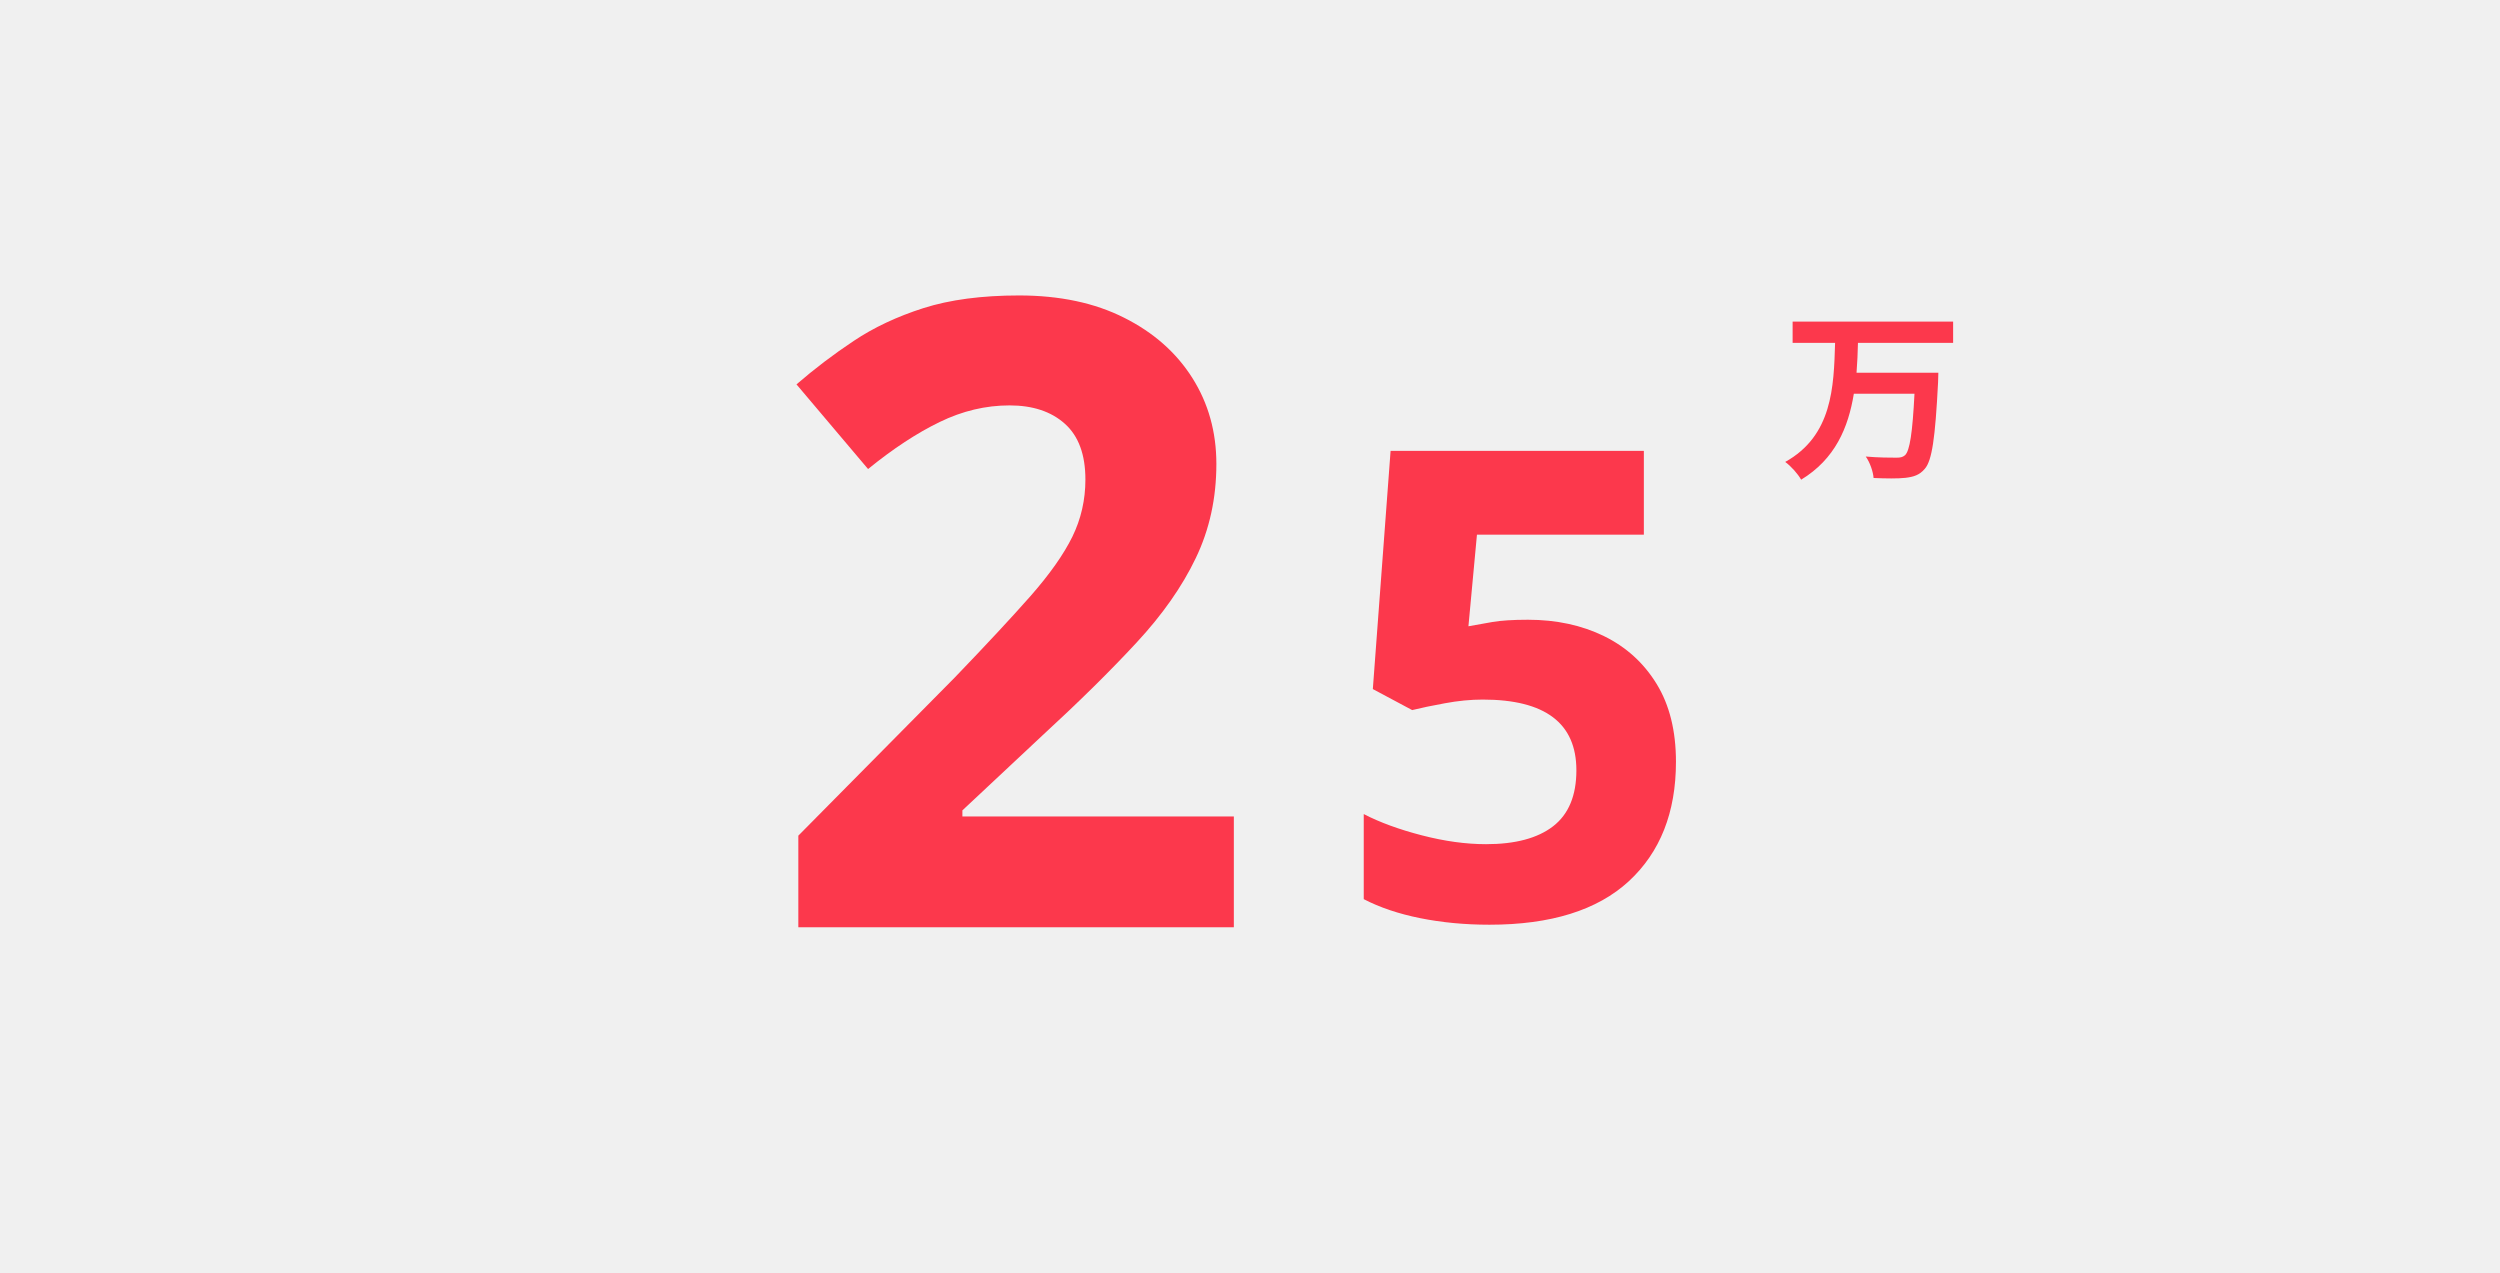
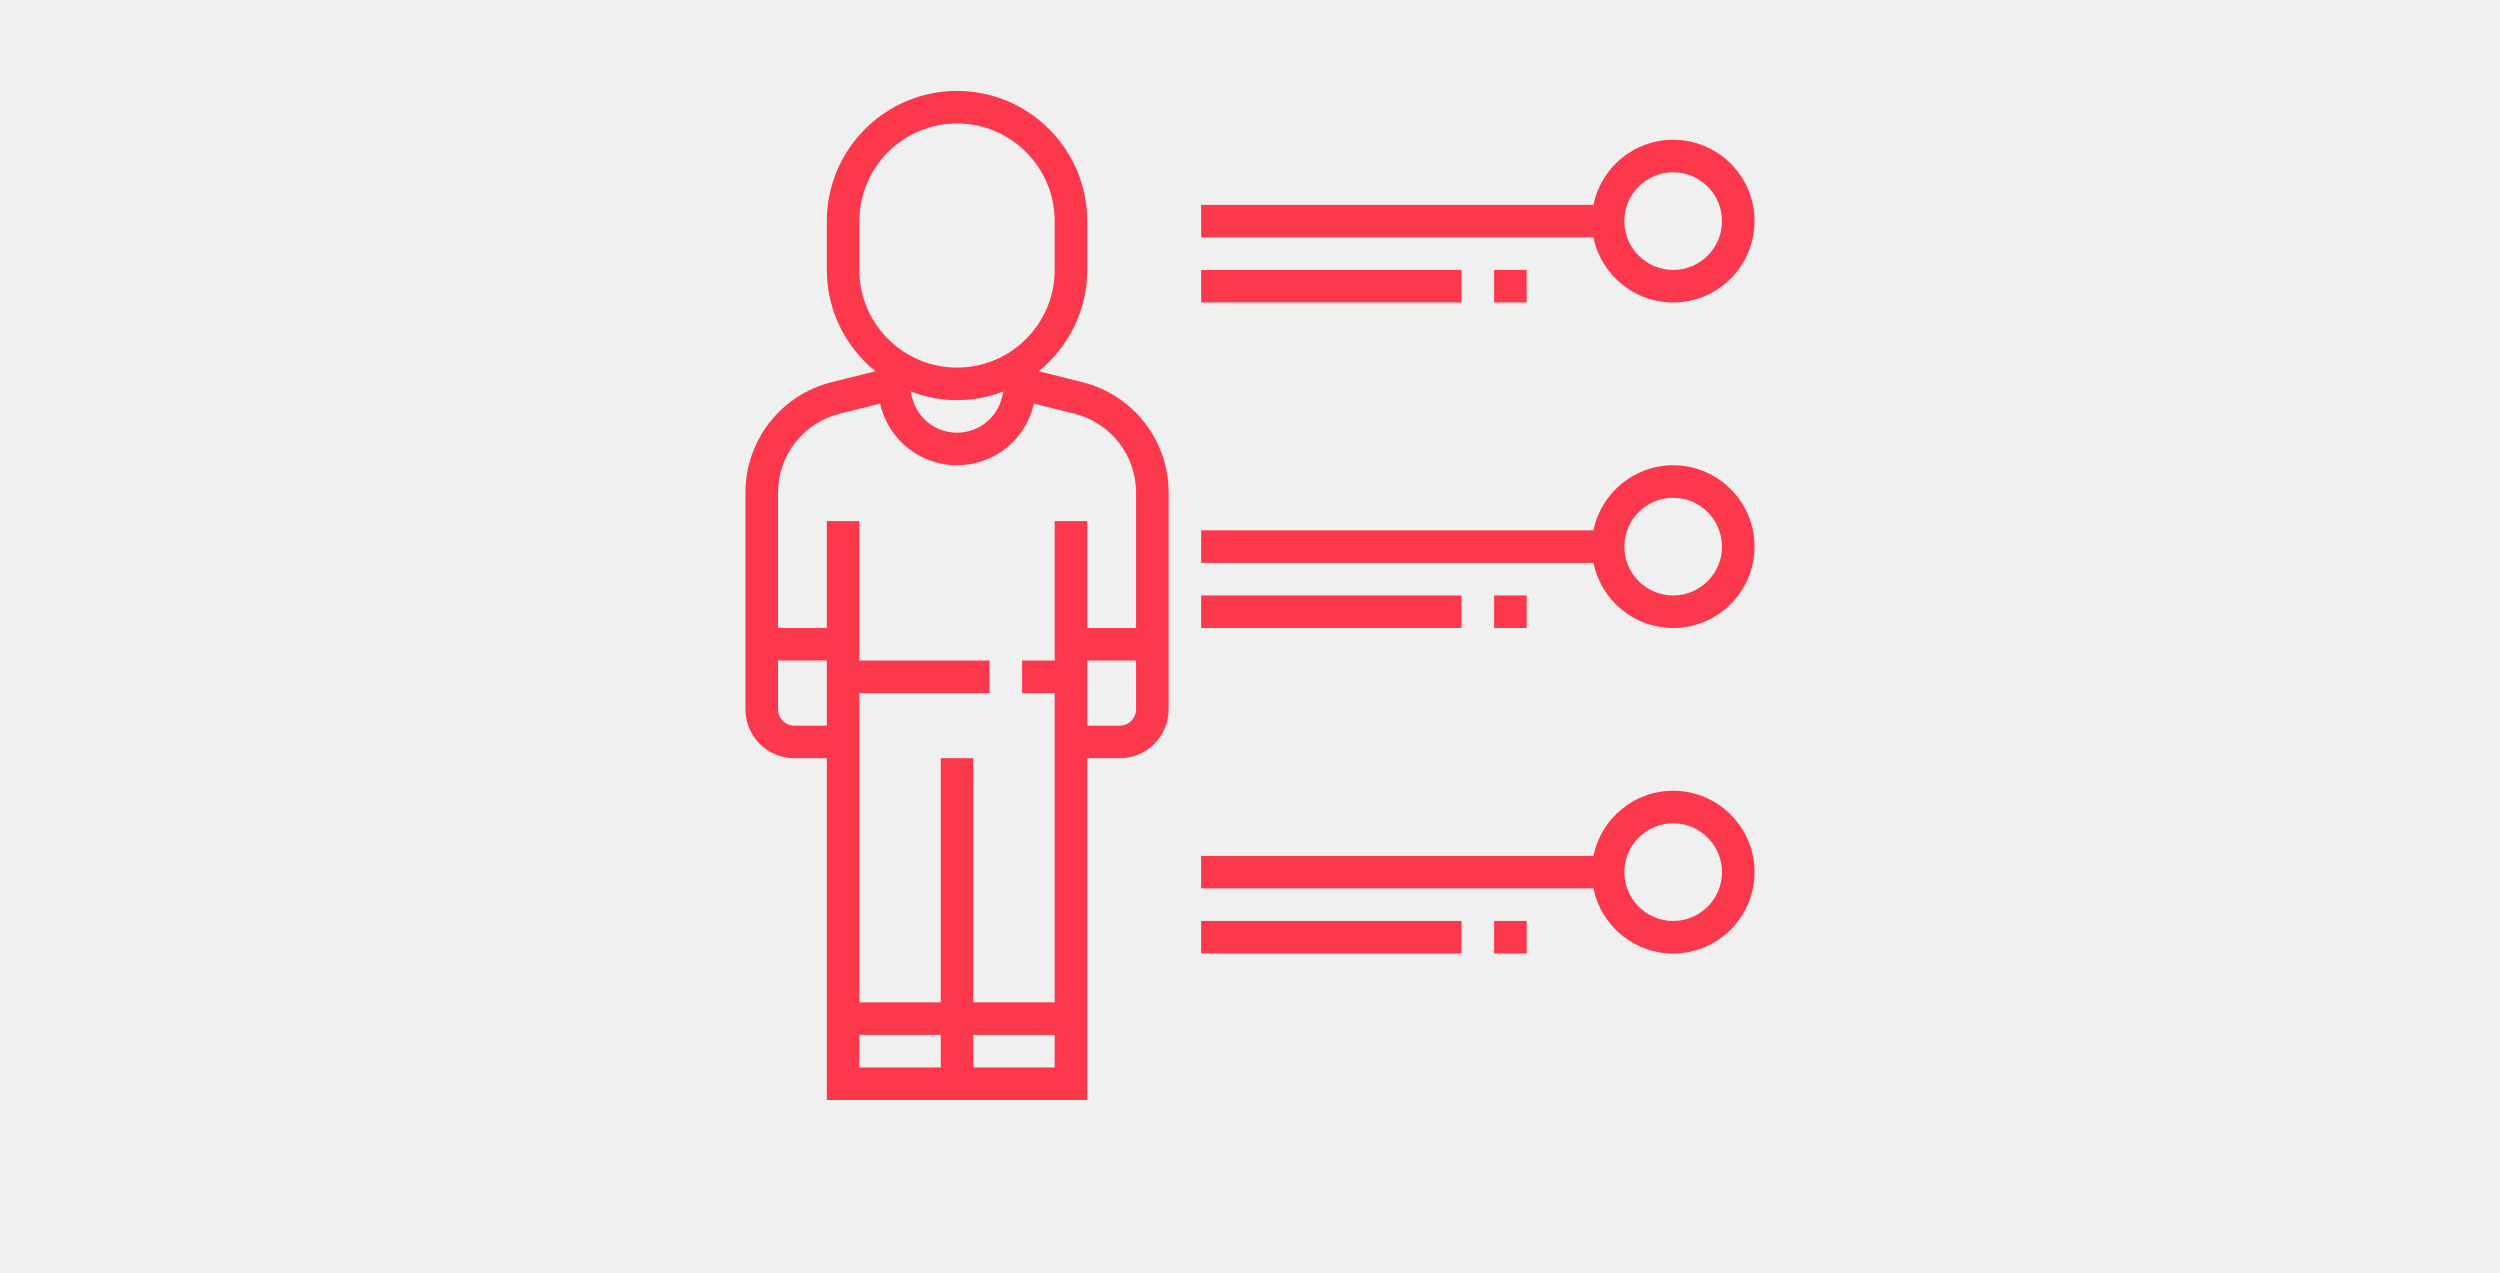
- <svg xmlns="http://www.w3.org/2000/svg" width="275" height="140" viewBox="0 0 275 140">
-   <g fill="none" fill-rule="evenodd">
-     <path fill="#FFF" d="M0 0h275v140H0z" opacity=".01" />
-     <text fill="#FC384C" font-family="MEllePRC-Xbold, MElle PRC" font-size="96" font-weight="bold" letter-spacing="5.333">
-       <tspan x="83.973" y="102">2</tspan>
-     </text>
-     <text fill="#FC384C" font-family="MEllePRC-Xbold, MElle PRC" font-size="72" font-weight="bold" letter-spacing="4">
-       <tspan x="146.48" y="101">5</tspan>
-     </text>
-     <text fill="#FC384C" font-family="HannotateSC-W7, Hannotate SC" font-size="20" font-weight="bold">
-       <tspan x="196" y="51">万</tspan>
-     </text>
+ <svg xmlns="http://www.w3.org/2000/svg" width="275px" height="140px" viewBox="0 0 275 140" version="1.1">
+   <defs />
+   <g id="Page-1" stroke="none" stroke-width="1" fill="none" fill-rule="evenodd">
+     <g id="图标切图" transform="translate(-15, -770)">
+       <g id="20" transform="translate(15, 770)">
+         <rect id="Rectangle" fill="#FFFFFF" opacity="0.01" x="0" y="0" width="275" height="140" />
+         <path d="M119.054,42.036 L114.254,40.837 C117.507,38.207 119.597,34.191 119.597,29.694 L119.597,24.323 C119.597,16.425 113.171,10 105.274,10 C97.377,10 90.952,16.425 90.952,24.323 L90.952,29.694 C90.952,34.191 93.041,38.207 96.294,40.835 L91.494,42.034 C85.905,43.432 82,48.433 82,54.194 L82,70.871 L82,72.661 L82,78.032 C82,80.993 84.41,83.403 87.371,83.403 L90.952,83.403 L90.952,121 L119.597,121 L119.597,83.403 L123.177,83.403 C126.139,83.403 128.548,80.993 128.548,78.032 L128.548,72.661 L128.548,70.871 L128.548,54.194 C128.548,48.433 124.644,43.432 119.054,42.036 Z M94.532,29.694 L94.532,24.323 C94.532,18.398 99.35,13.581 105.274,13.581 C111.198,13.581 116.016,18.398 116.016,24.323 L116.016,29.694 C116.016,35.618 111.198,40.435 105.274,40.435 C99.35,40.435 94.532,35.618 94.532,29.694 Z M110.382,43.058 L110.212,43.742 C109.643,46.012 107.614,47.597 105.274,47.597 C102.934,47.597 100.906,46.012 100.336,43.742 L100.166,43.058 C101.754,43.667 103.473,44.016 105.274,44.016 C107.075,44.016 108.794,43.667 110.382,43.058 Z M90.952,79.823 L87.371,79.823 C86.383,79.823 85.581,79.019 85.581,78.032 L85.581,72.661 L90.952,72.661 L90.952,79.823 Z M103.484,117.419 L94.532,117.419 L94.532,113.839 L103.484,113.839 L103.484,117.419 Z M116.016,117.419 L107.065,117.419 L107.065,113.839 L116.016,113.839 L116.016,117.419 Z M124.968,78.032 C124.968,79.019 124.166,79.823 123.177,79.823 L119.597,79.823 L119.597,72.661 L124.968,72.661 L124.968,78.032 Z M124.968,69.081 L119.597,69.081 L119.597,57.316 L116.016,57.316 L116.016,70.871 L116.016,72.661 L112.435,72.661 L112.435,76.242 L116.016,76.242 L116.016,81.613 L116.016,83.403 L116.016,110.258 L107.065,110.258 L107.065,83.403 L103.484,83.403 L103.484,110.258 L94.532,110.258 L94.532,83.403 L94.532,81.613 L94.532,76.242 L108.855,76.242 L108.855,72.661 L94.532,72.661 L94.532,70.871 L94.532,57.316 L90.952,57.316 L90.952,69.081 L85.581,69.081 L85.581,54.194 C85.581,50.08 88.37,46.508 92.361,45.509 L96.81,44.397 L96.863,44.611 C97.83,48.478 101.289,51.177 105.274,51.177 C109.259,51.177 112.718,48.478 113.683,44.611 L113.737,44.397 L118.186,45.509 C122.178,46.508 124.968,50.078 124.968,54.194 L124.968,69.081 Z M184.048,33.274 C179.727,33.274 176.11,30.193 175.278,26.113 L132.129,26.113 L132.129,22.532 L175.278,22.532 C176.11,18.452 179.727,15.371 184.048,15.371 C188.984,15.371 193,19.387 193,24.323 C193,29.259 188.984,33.274 184.048,33.274 Z M184.048,18.952 C181.087,18.952 178.677,21.361 178.677,24.323 C178.677,27.284 181.087,29.694 184.048,29.694 C187.01,29.694 189.419,27.284 189.419,24.323 C189.419,21.361 187.01,18.952 184.048,18.952 Z M184.048,51.177 C188.984,51.177 193,55.193 193,60.129 C193,65.065 188.984,69.081 184.048,69.081 C179.725,69.081 176.11,65.999 175.278,61.919 L132.129,61.919 L132.129,58.339 L175.278,58.339 C176.11,54.259 179.727,51.177 184.048,51.177 Z M184.048,65.5 C187.01,65.5 189.419,63.09 189.419,60.129 C189.419,57.168 187.01,54.758 184.048,54.758 C181.087,54.758 178.677,57.168 178.677,60.129 C178.677,63.09 181.087,65.5 184.048,65.5 Z M184.048,86.984 C188.984,86.984 193,91 193,95.935 C193,100.871 188.984,104.887 184.048,104.887 C179.725,104.887 176.11,101.806 175.278,97.726 L132.129,97.726 L132.129,94.145 L175.278,94.145 C176.11,90.065 179.727,86.984 184.048,86.984 Z M184.048,101.306 C187.01,101.306 189.419,98.897 189.419,95.935 C189.419,92.974 187.01,90.565 184.048,90.565 C181.087,90.565 178.677,92.974 178.677,95.935 C178.677,98.897 181.087,101.306 184.048,101.306 Z M164.355,65.5 L167.935,65.5 L167.935,69.081 L164.355,69.081 L164.355,65.5 Z M132.129,65.5 L160.774,65.5 L160.774,69.081 L132.129,69.081 L132.129,65.5 Z M164.355,101.306 L167.935,101.306 L167.935,104.887 L164.355,104.887 L164.355,101.306 Z M132.129,101.306 L160.774,101.306 L160.774,104.887 L132.129,104.887 L132.129,101.306 Z M164.355,29.694 L167.935,29.694 L167.935,33.274 L164.355,33.274 L164.355,29.694 Z M132.129,29.694 L160.774,29.694 L160.774,33.274 L132.129,33.274 L132.129,29.694 Z" id="smartphone-2" fill="#FC384C" fill-rule="nonzero" />
+       </g>
+     </g>
  </g>
</svg>
